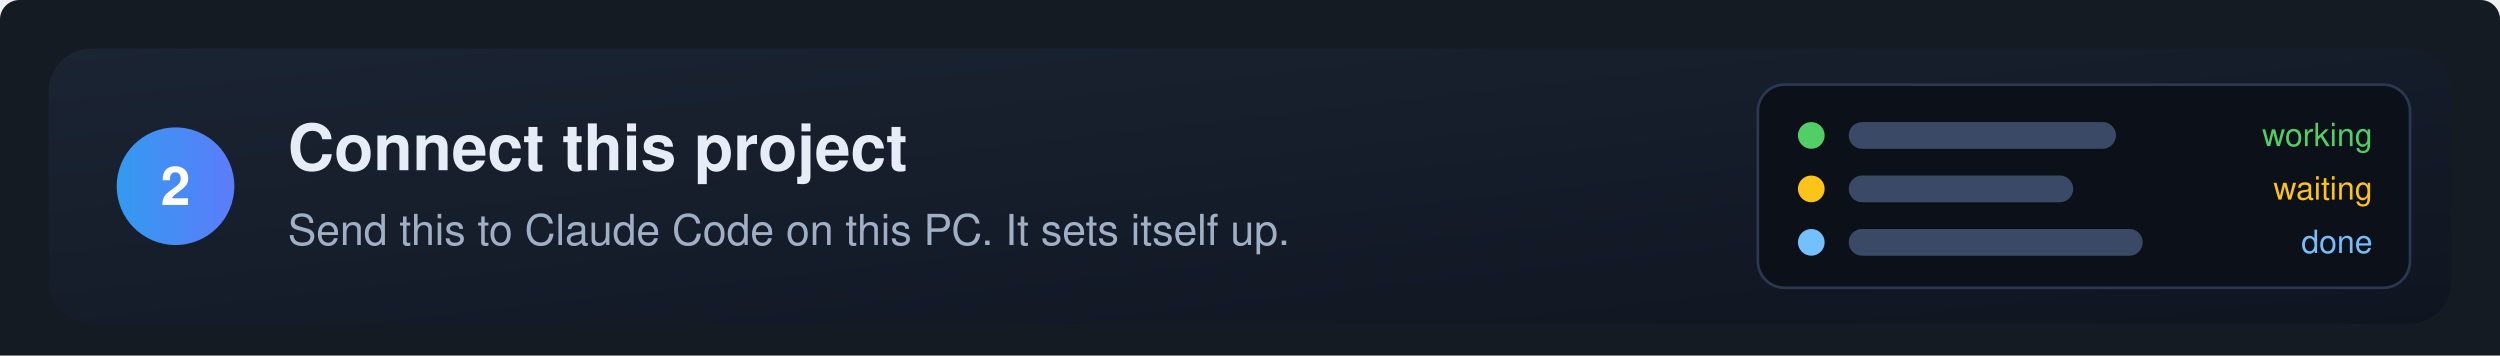
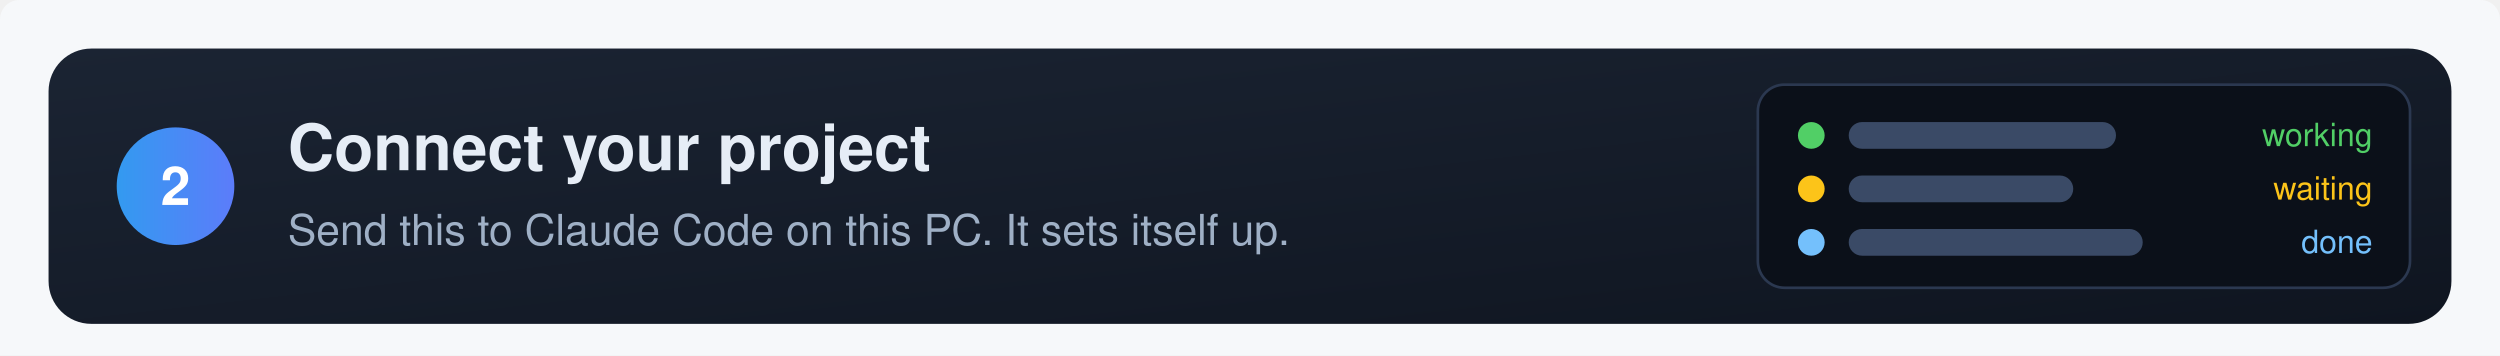
- <svg xmlns="http://www.w3.org/2000/svg" viewBox="0 0 900 128" width="900" height="128" role="img" aria-label="Step 2: Connect this project. Send this to Claude Code on this PC. It sets itself up.">
-   <path d="M0 128V7A7 7 0 0 1 7 0H893A7 7 0 0 1 900 7V128z" fill="#151b23" />
+ <svg xmlns="http://www.w3.org/2000/svg" viewBox="0 0 900 128" width="900" height="128" role="img" aria-label="Step 2: Connect your project. Send this to Claude Code on this PC. It sets itself up.">
+   <path d="M0 128V7A7 7 0 0 1 7 0H893A7 7 0 0 1 900 7V128z" fill="#f6f8fa" />
  <g transform="translate(17,17) scale(0.96222)">
    <defs>
      <linearGradient id="bg" x1="0" y1="0" x2="1" y2="1">
        <stop offset="0" stop-color="#1b2433" />
        <stop offset="1" stop-color="#0f1520" />
      </linearGradient>
      <linearGradient id="accent" x1="0" y1="0" x2="1" y2="0">
        <stop offset="0" stop-color="#339af0" />
        <stop offset="1" stop-color="#5c7cfa" />
      </linearGradient>
      <style>
      text{font-family:-apple-system,'Segoe UI',Helvetica,Arial,sans-serif;fill:#e6edf6}
      .m{font-family:'Cascadia Code',Consolas,Menlo,monospace;font-size:13px;fill:#8fd0ff}
    </style>
    </defs>
    <rect x=".5" y=".5" width="899" height="103" rx="16" fill="url(#bg)" />
    <circle cx="48" cy="52" r="22" fill="url(#accent)" />
    <text x="48" y="59" text-anchor="middle" style="font-size:20px;font-weight:700;fill:#fff">2</text>
-     <text x="90" y="46" style="font-size:24px;font-weight:700">Connect this project</text>
+     <text x="90" y="46" style="font-size:24px;font-weight:700">Connect your project</text>
    <text x="90" y="74" style="font-size:16px;fill:#9fb0c6">Send this to Claude Code on this PC. It sets itself up.</text>
    <rect x="640" y="14" width="244" height="76" rx="10" fill="#0b1019" stroke="#2b3850" />
    <circle cx="660" cy="33" r="5" fill="#51cf66" />
    <rect x="674" y="28" width="100" height="10" rx="5" fill="#3a4a66" />
    <text x="870" y="37" text-anchor="end" style="font-size:12px;fill:#51cf66">working</text>
    <circle cx="660" cy="53" r="5" fill="#fcc419" />
    <rect x="674" y="48" width="84" height="10" rx="5" fill="#3a4a66" />
    <text x="870" y="57" text-anchor="end" style="font-size:12px;fill:#fcc419">waiting</text>
    <circle cx="660" cy="73" r="5" fill="#74c0fc" />
    <rect x="674" y="68" width="110" height="10" rx="5" fill="#3a4a66" />
    <text x="870" y="77" text-anchor="end" style="font-size:12px;fill:#74c0fc">done</text>
  </g>
</svg>
